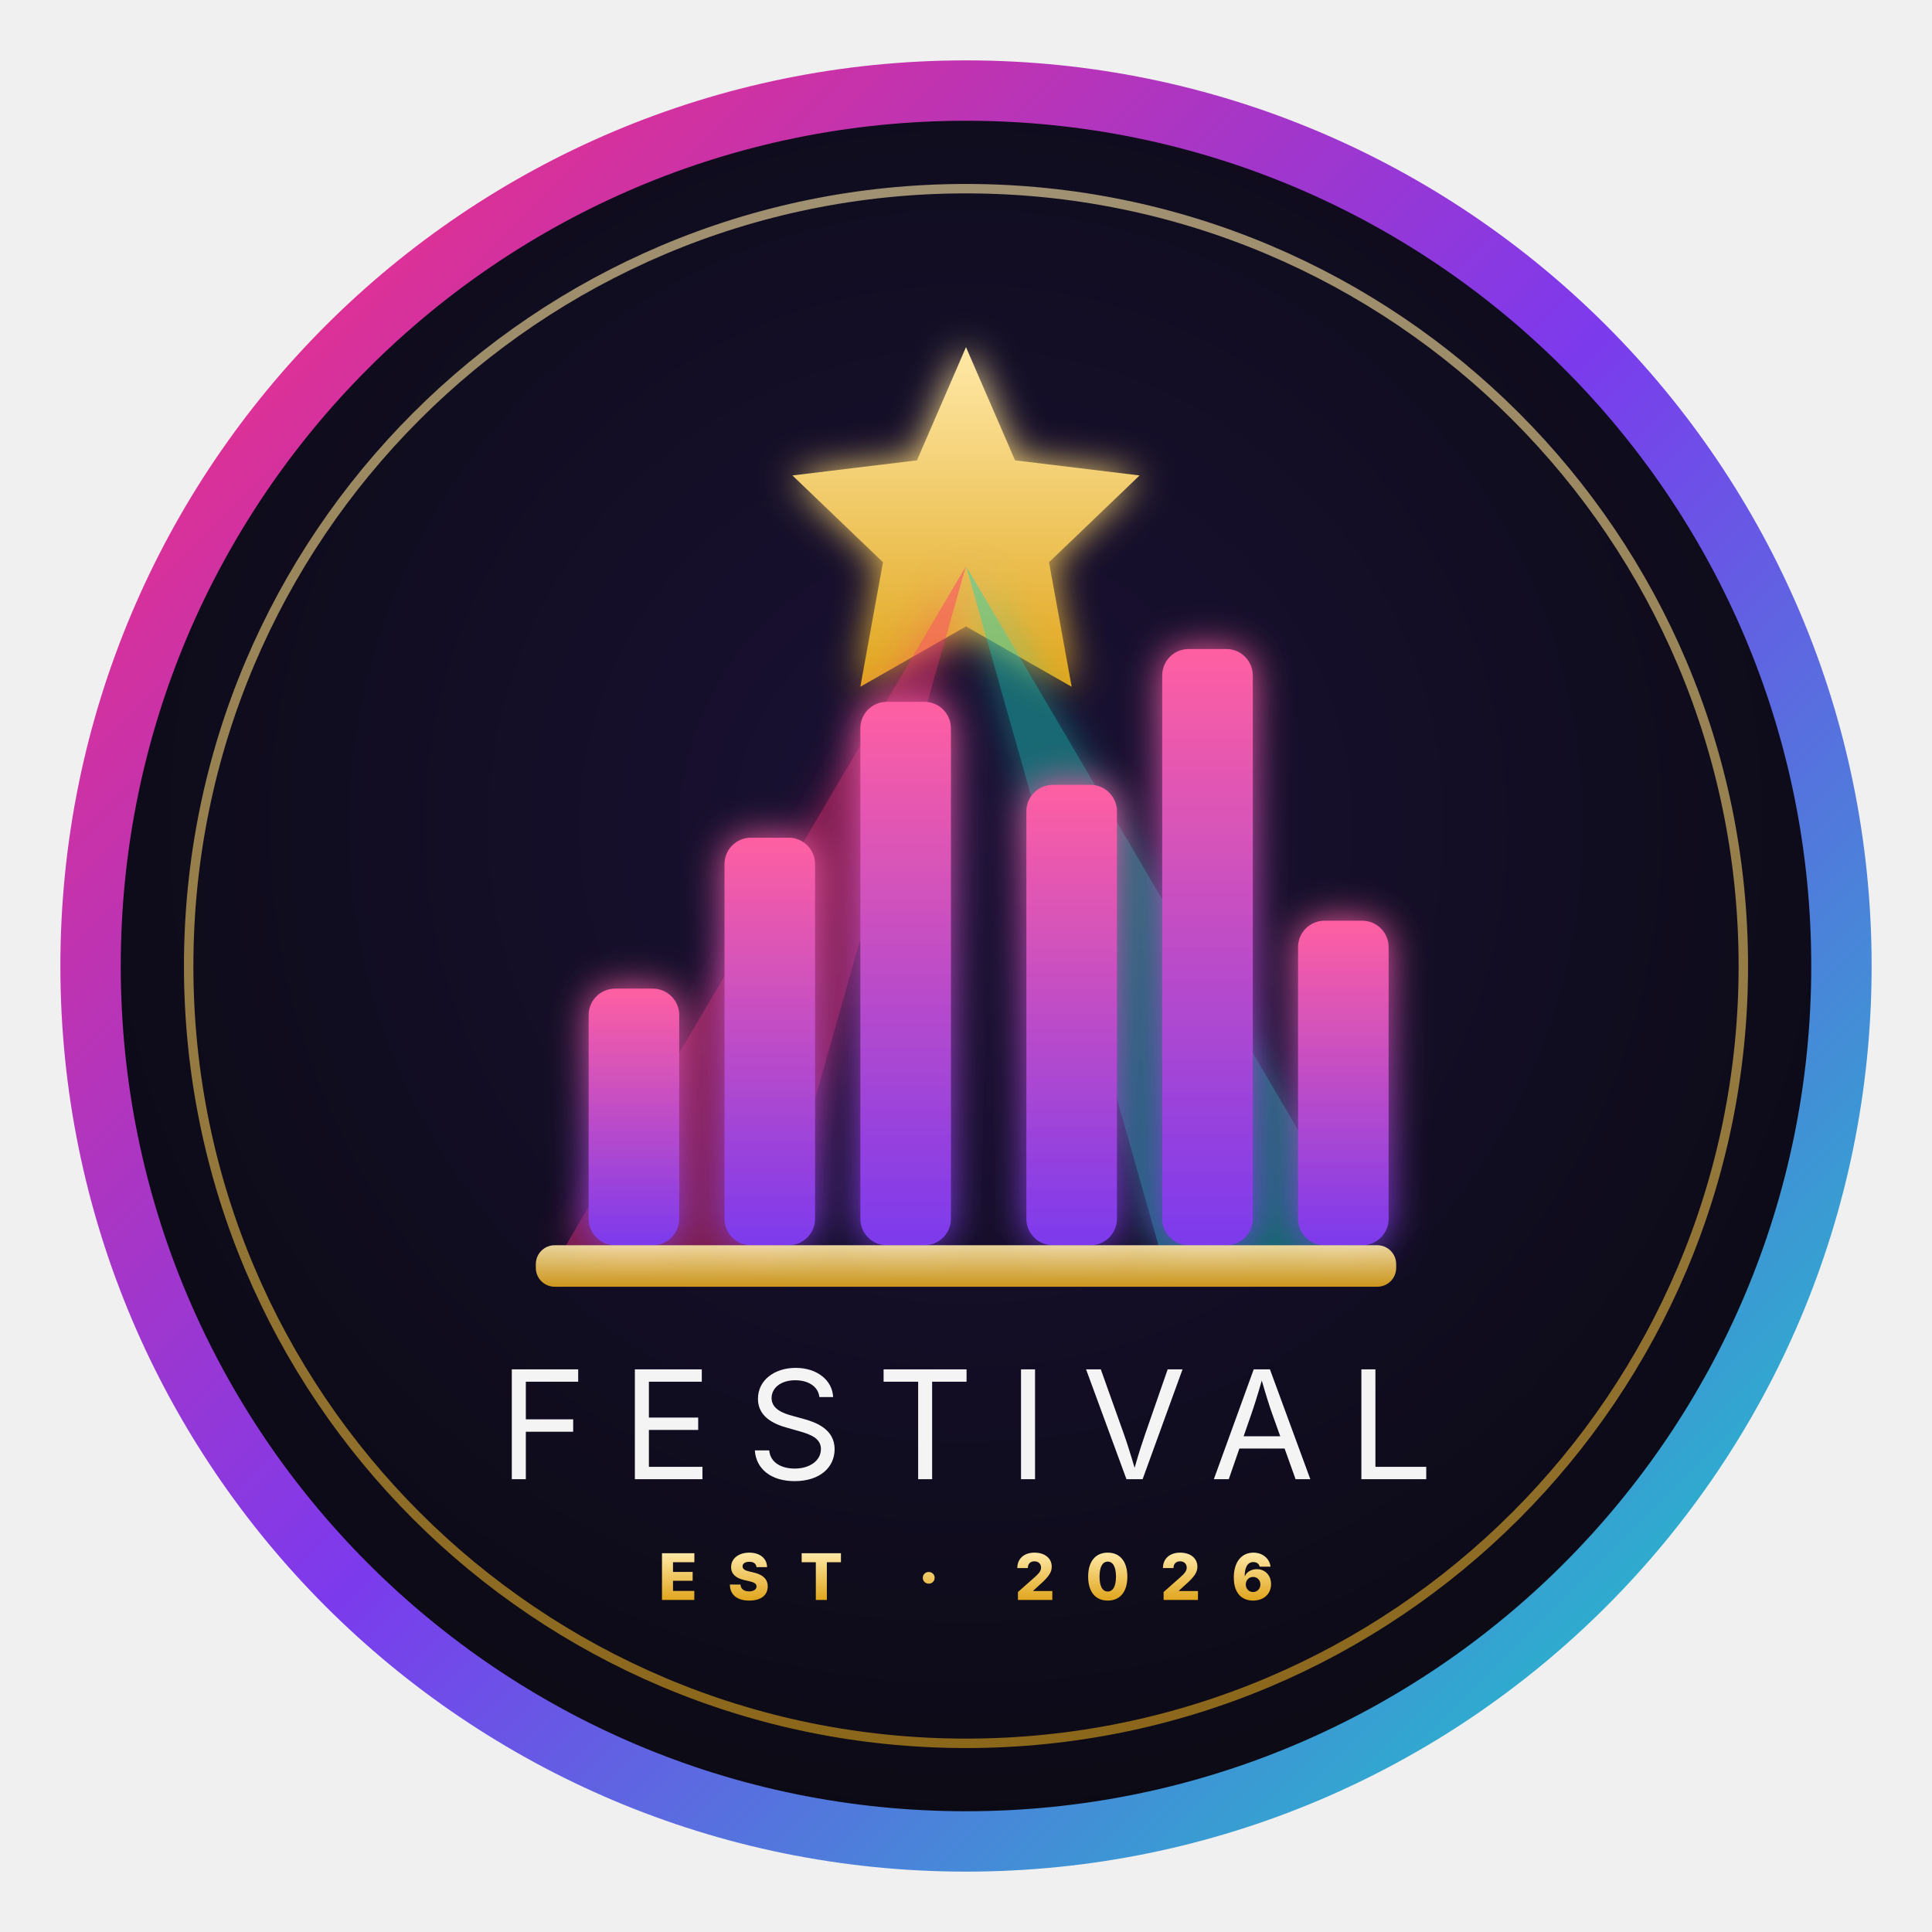
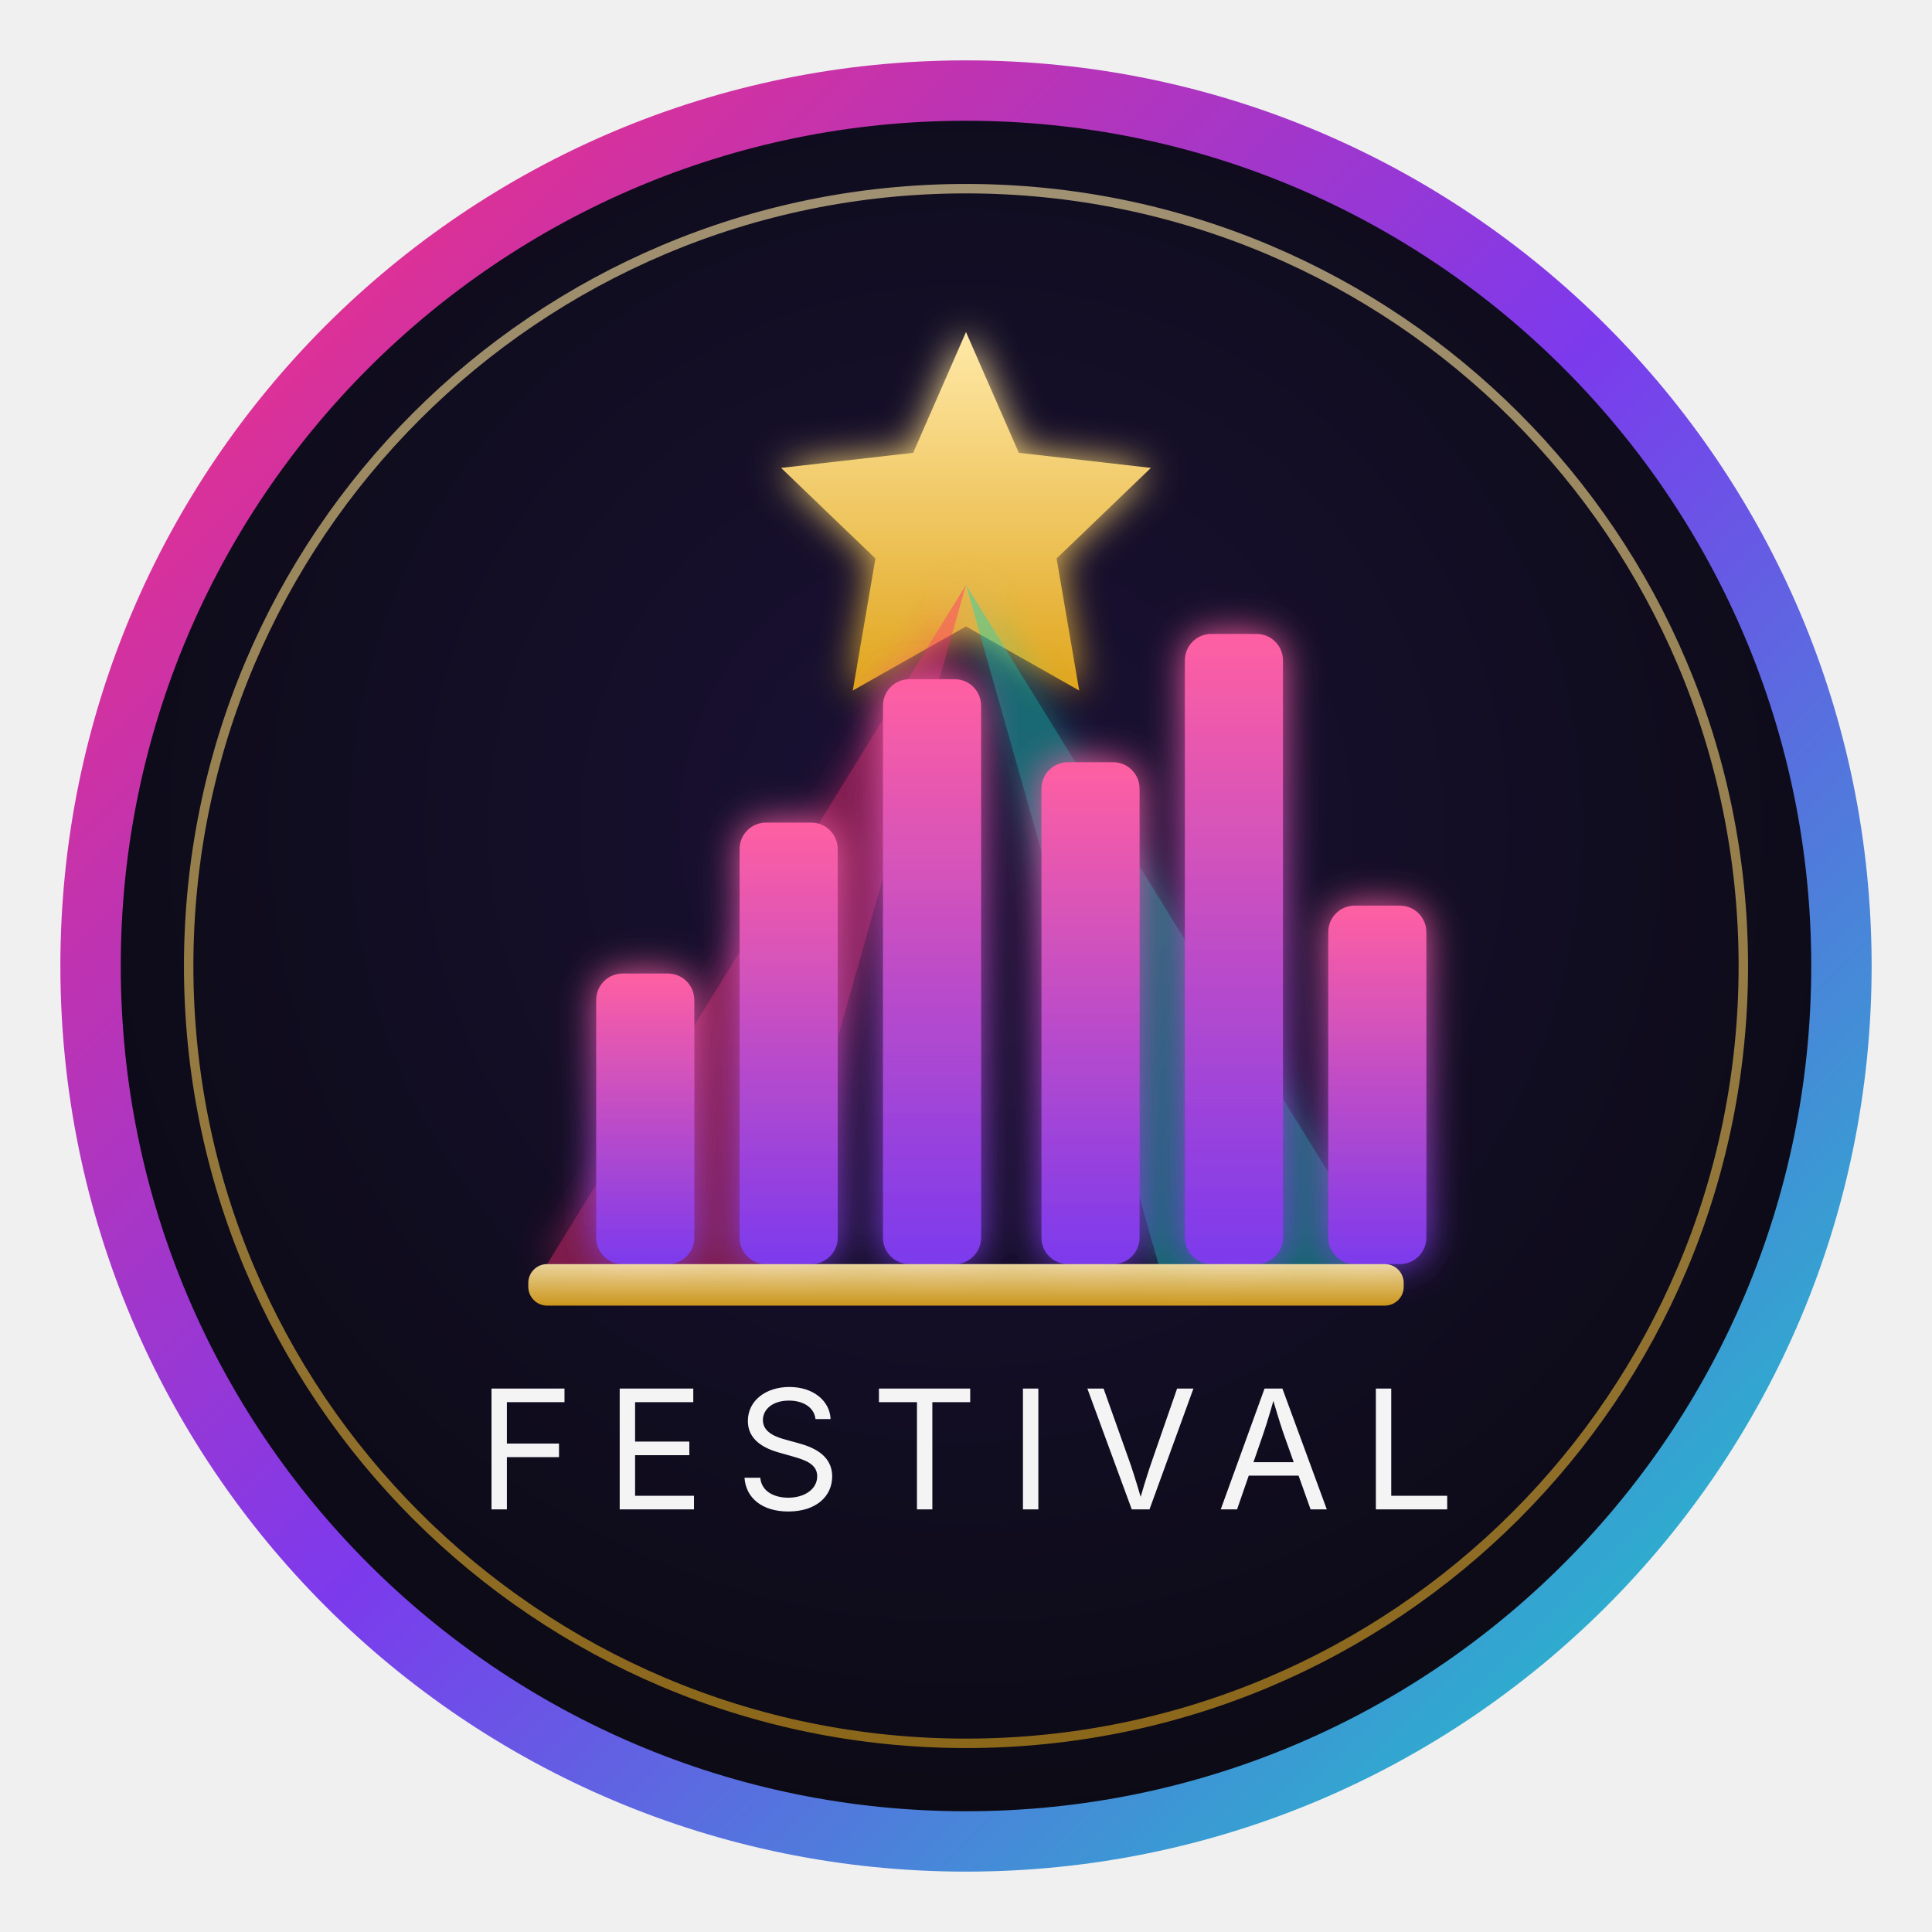
<svg xmlns="http://www.w3.org/2000/svg" viewBox="0 0 512 512" role="img" aria-label="The Perfect Festival">
  <defs>
    <linearGradient id="ring" x1="0" y1="0" x2="1" y2="1">
      <stop offset="0" stop-color="#ff2d78" />
      <stop offset=".5" stop-color="#7c3aed" />
      <stop offset="1" stop-color="#13d4c4" />
    </linearGradient>
    <linearGradient id="gold" x1="0" y1="0" x2="0" y2="1">
      <stop offset="0" stop-color="#ffe9a8" />
      <stop offset="1" stop-color="#e0a51c" />
    </linearGradient>
    <linearGradient id="bars" x1="0" y1="1" x2="0" y2="0">
      <stop offset="0" stop-color="#7c3aed" />
      <stop offset="1" stop-color="#ff5fa2" />
    </linearGradient>
    <radialGradient id="bg" cx="50%" cy="42%" r="62%">
      <stop offset="0" stop-color="#1b1136" />
      <stop offset="1" stop-color="#0a0a12" />
    </radialGradient>
    <filter id="g" x="-40%" y="-40%" width="180%" height="180%">
      <feGaussianBlur stdDeviation="5" result="b" />
      <feMerge>
        <feMergeNode in="b" />
        <feMergeNode in="SourceGraphic" />
      </feMerge>
    </filter>
  </defs>
  <circle cx="256" cy="256" r="232" fill="url(#bg)" stroke="url(#ring)" stroke-width="16" />
  <circle cx="256" cy="256" r="206" fill="none" stroke="url(#gold)" stroke-width="2.5" stroke-opacity=".6" />
-   <path d="M256 92 l13 30 33 4 -24 23 6 33 -28 -16 -28 16 6 -33 -24 -23 33 -4 z" fill="url(#gold)" filter="url(#g)" />
+   <path d="M256 88 l14 32 35 4 -25 24 6 35 -30 -17 -30 17 6 -35 -25 -24 35 -4 z" fill="url(#gold)" filter="url(#g)" />
  <g opacity=".45" filter="url(#g)">
-     <path d="M256 150 L150 330 L205 330 Z" fill="#ff2d78" />
-     <path d="M256 150 L362 330 L307 330 Z" fill="#13d4c4" />
+     <path d="M256 155 L145 335 L205 335 Z" fill="#ff2d78" />
+     <path d="M256 155 L367 335 L307 335 Z" fill="#13d4c4" />
  </g>
  <g fill="url(#bars)" filter="url(#g)">
-     <rect x="156" y="262" width="24" height="68" rx="7" />
-     <rect x="192" y="222" width="24" height="108" rx="7" />
-     <rect x="228" y="186" width="24" height="144" rx="7" />
-     <rect x="272" y="208" width="24" height="122" rx="7" />
-     <rect x="308" y="172" width="24" height="158" rx="7" />
-     <rect x="344" y="244" width="24" height="86" rx="7" />
+     <rect x="158" y="258" width="26" height="77" rx="7" />
+     <rect x="196" y="218" width="26" height="117" rx="7" />
+     <rect x="234" y="180" width="26" height="155" rx="7" />
+     <rect x="276" y="202" width="26" height="133" rx="7" />
+     <rect x="314" y="168" width="26" height="167" rx="7" />
+     <rect x="352" y="240" width="26" height="95" rx="7" />
  </g>
-   <rect x="142" y="330" width="228" height="11" rx="5" fill="url(#gold)" opacity=".9" />
-   <text x="256" y="392" text-anchor="middle" font-family="'Bebas Neue',Inter,sans-serif" font-size="40" letter-spacing="9" fill="#fff" opacity=".95">FESTIVAL</text>
-   <text x="256" y="424" text-anchor="middle" font-family="Inter,sans-serif" font-size="17" font-weight="800" letter-spacing="8" fill="url(#gold)">EST · 2026</text>
+   <rect x="140" y="335" width="232" height="11" rx="5" fill="url(#gold)" opacity=".9" />
+   <text x="256" y="400" text-anchor="middle" font-family="'Bebas Neue',Inter,sans-serif" font-size="44" letter-spacing="8" fill="#fff" opacity=".95">FESTIVAL</text>
</svg>
